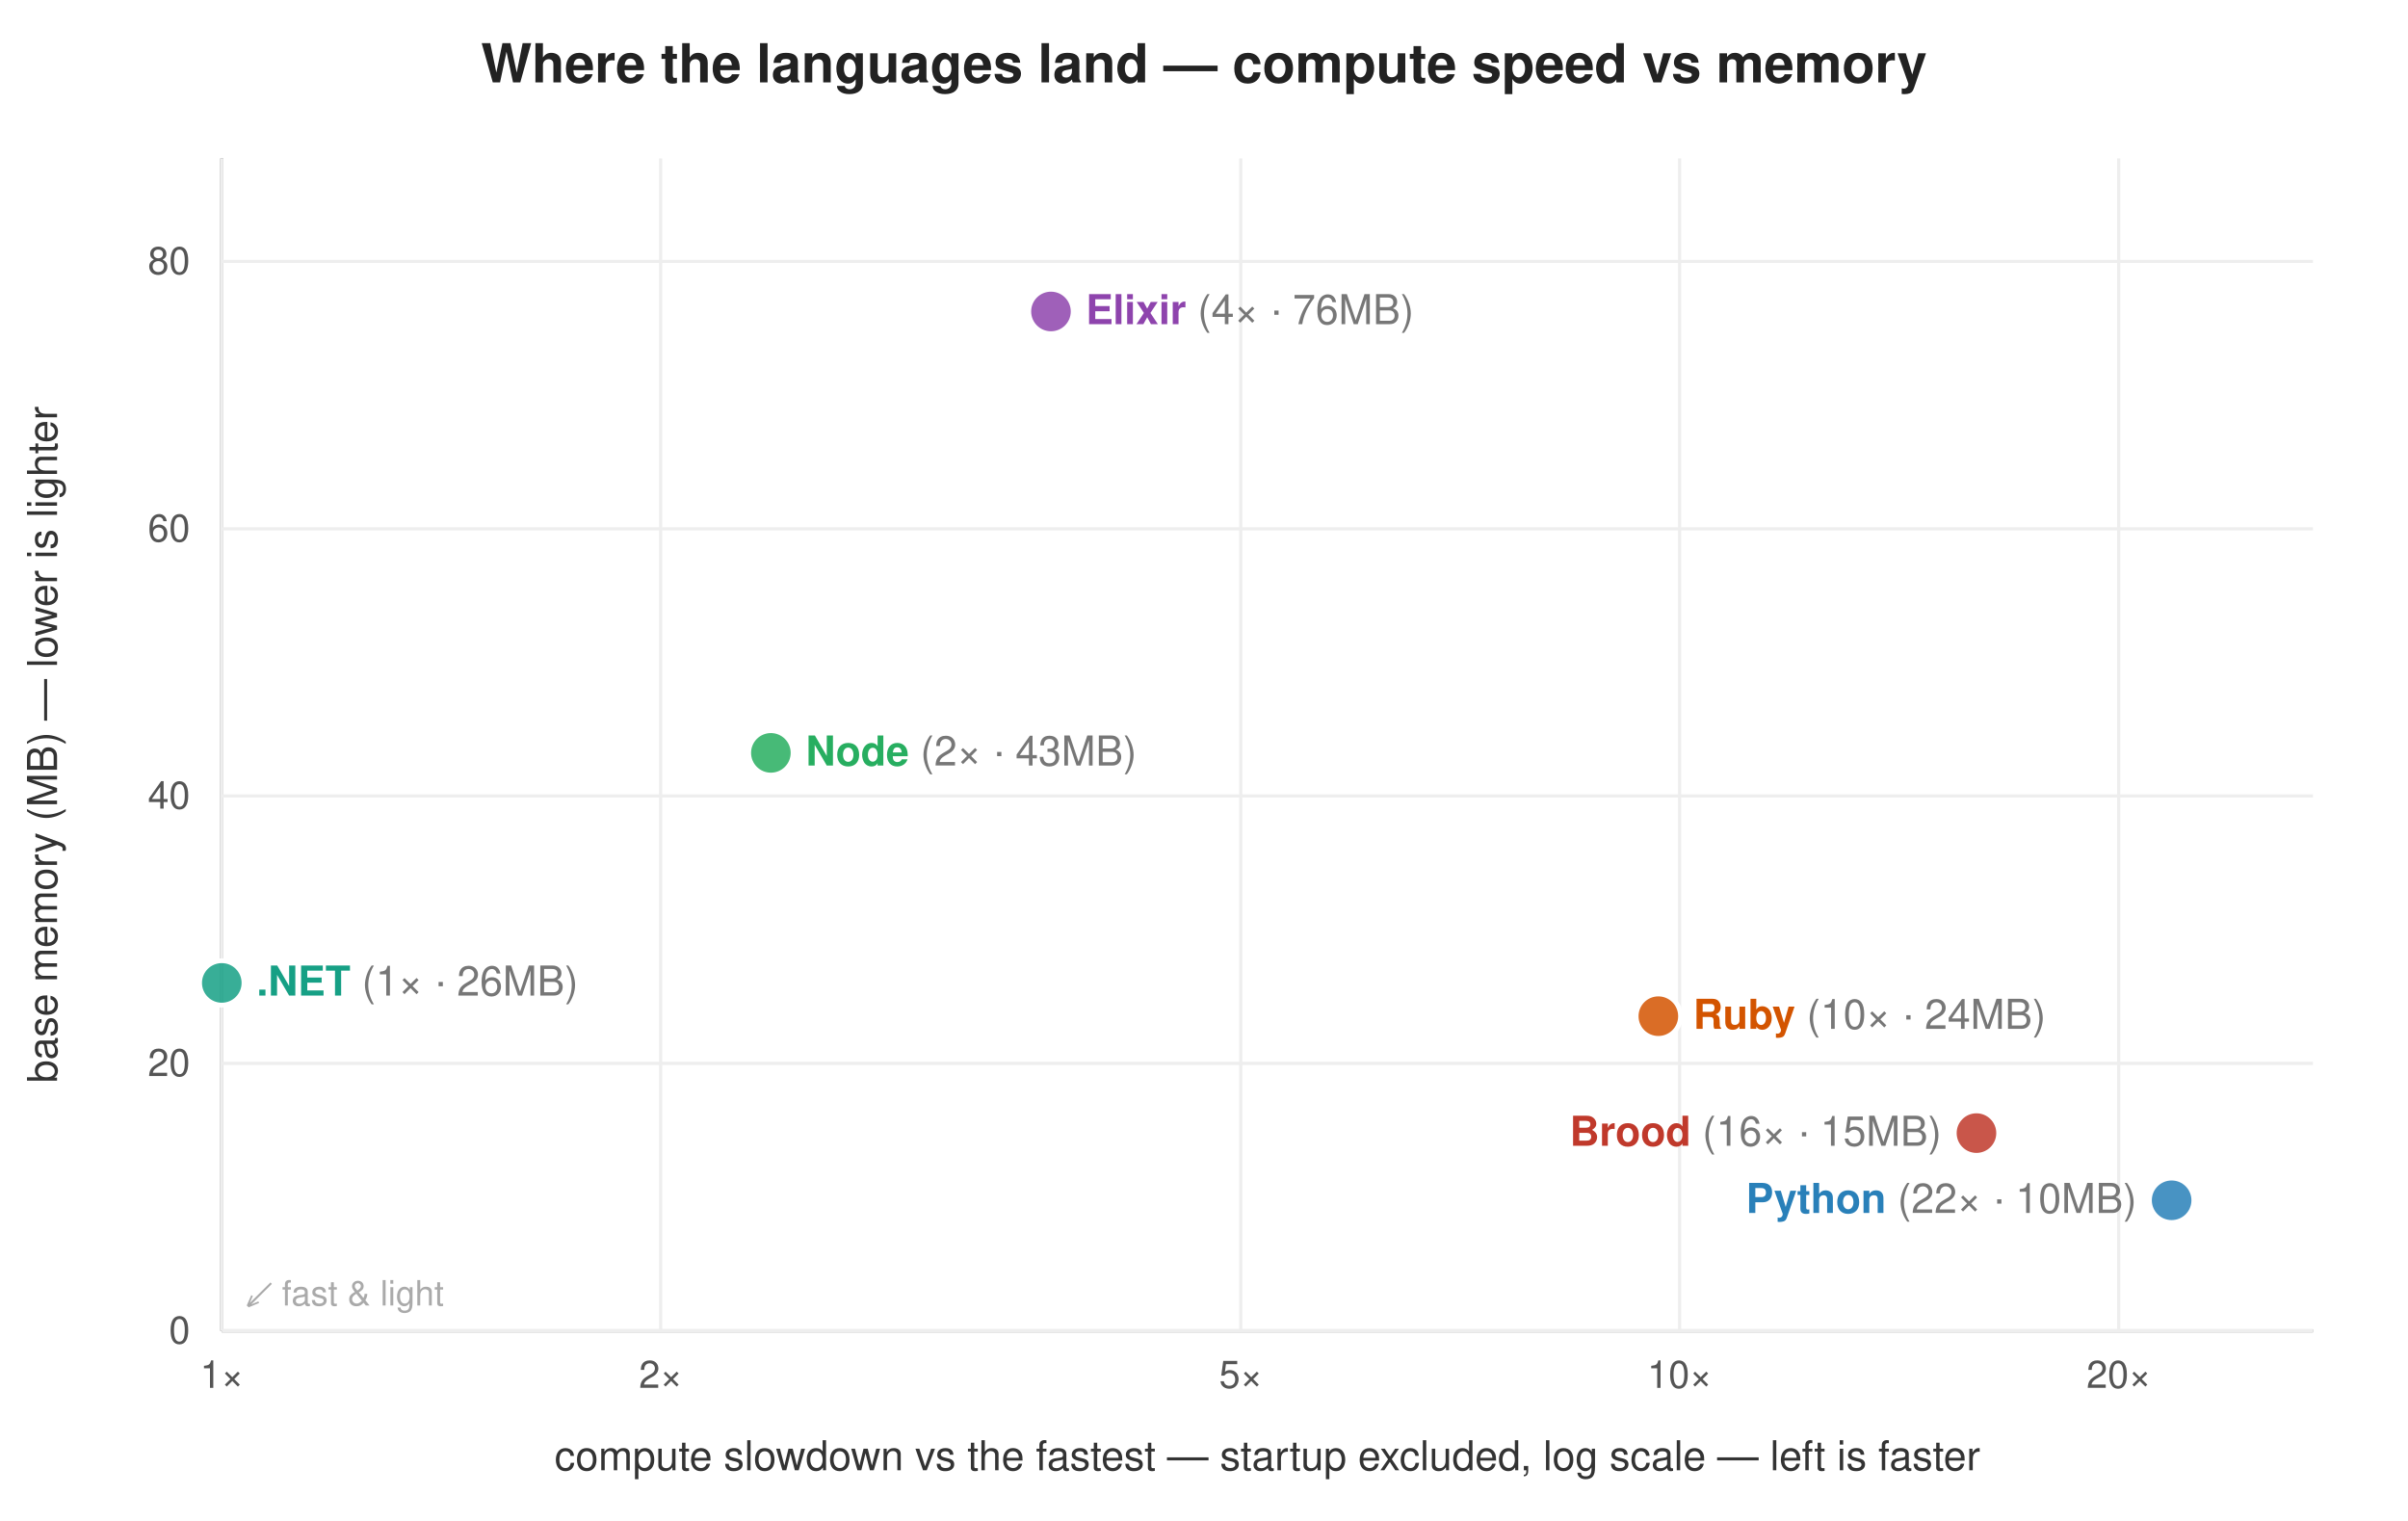
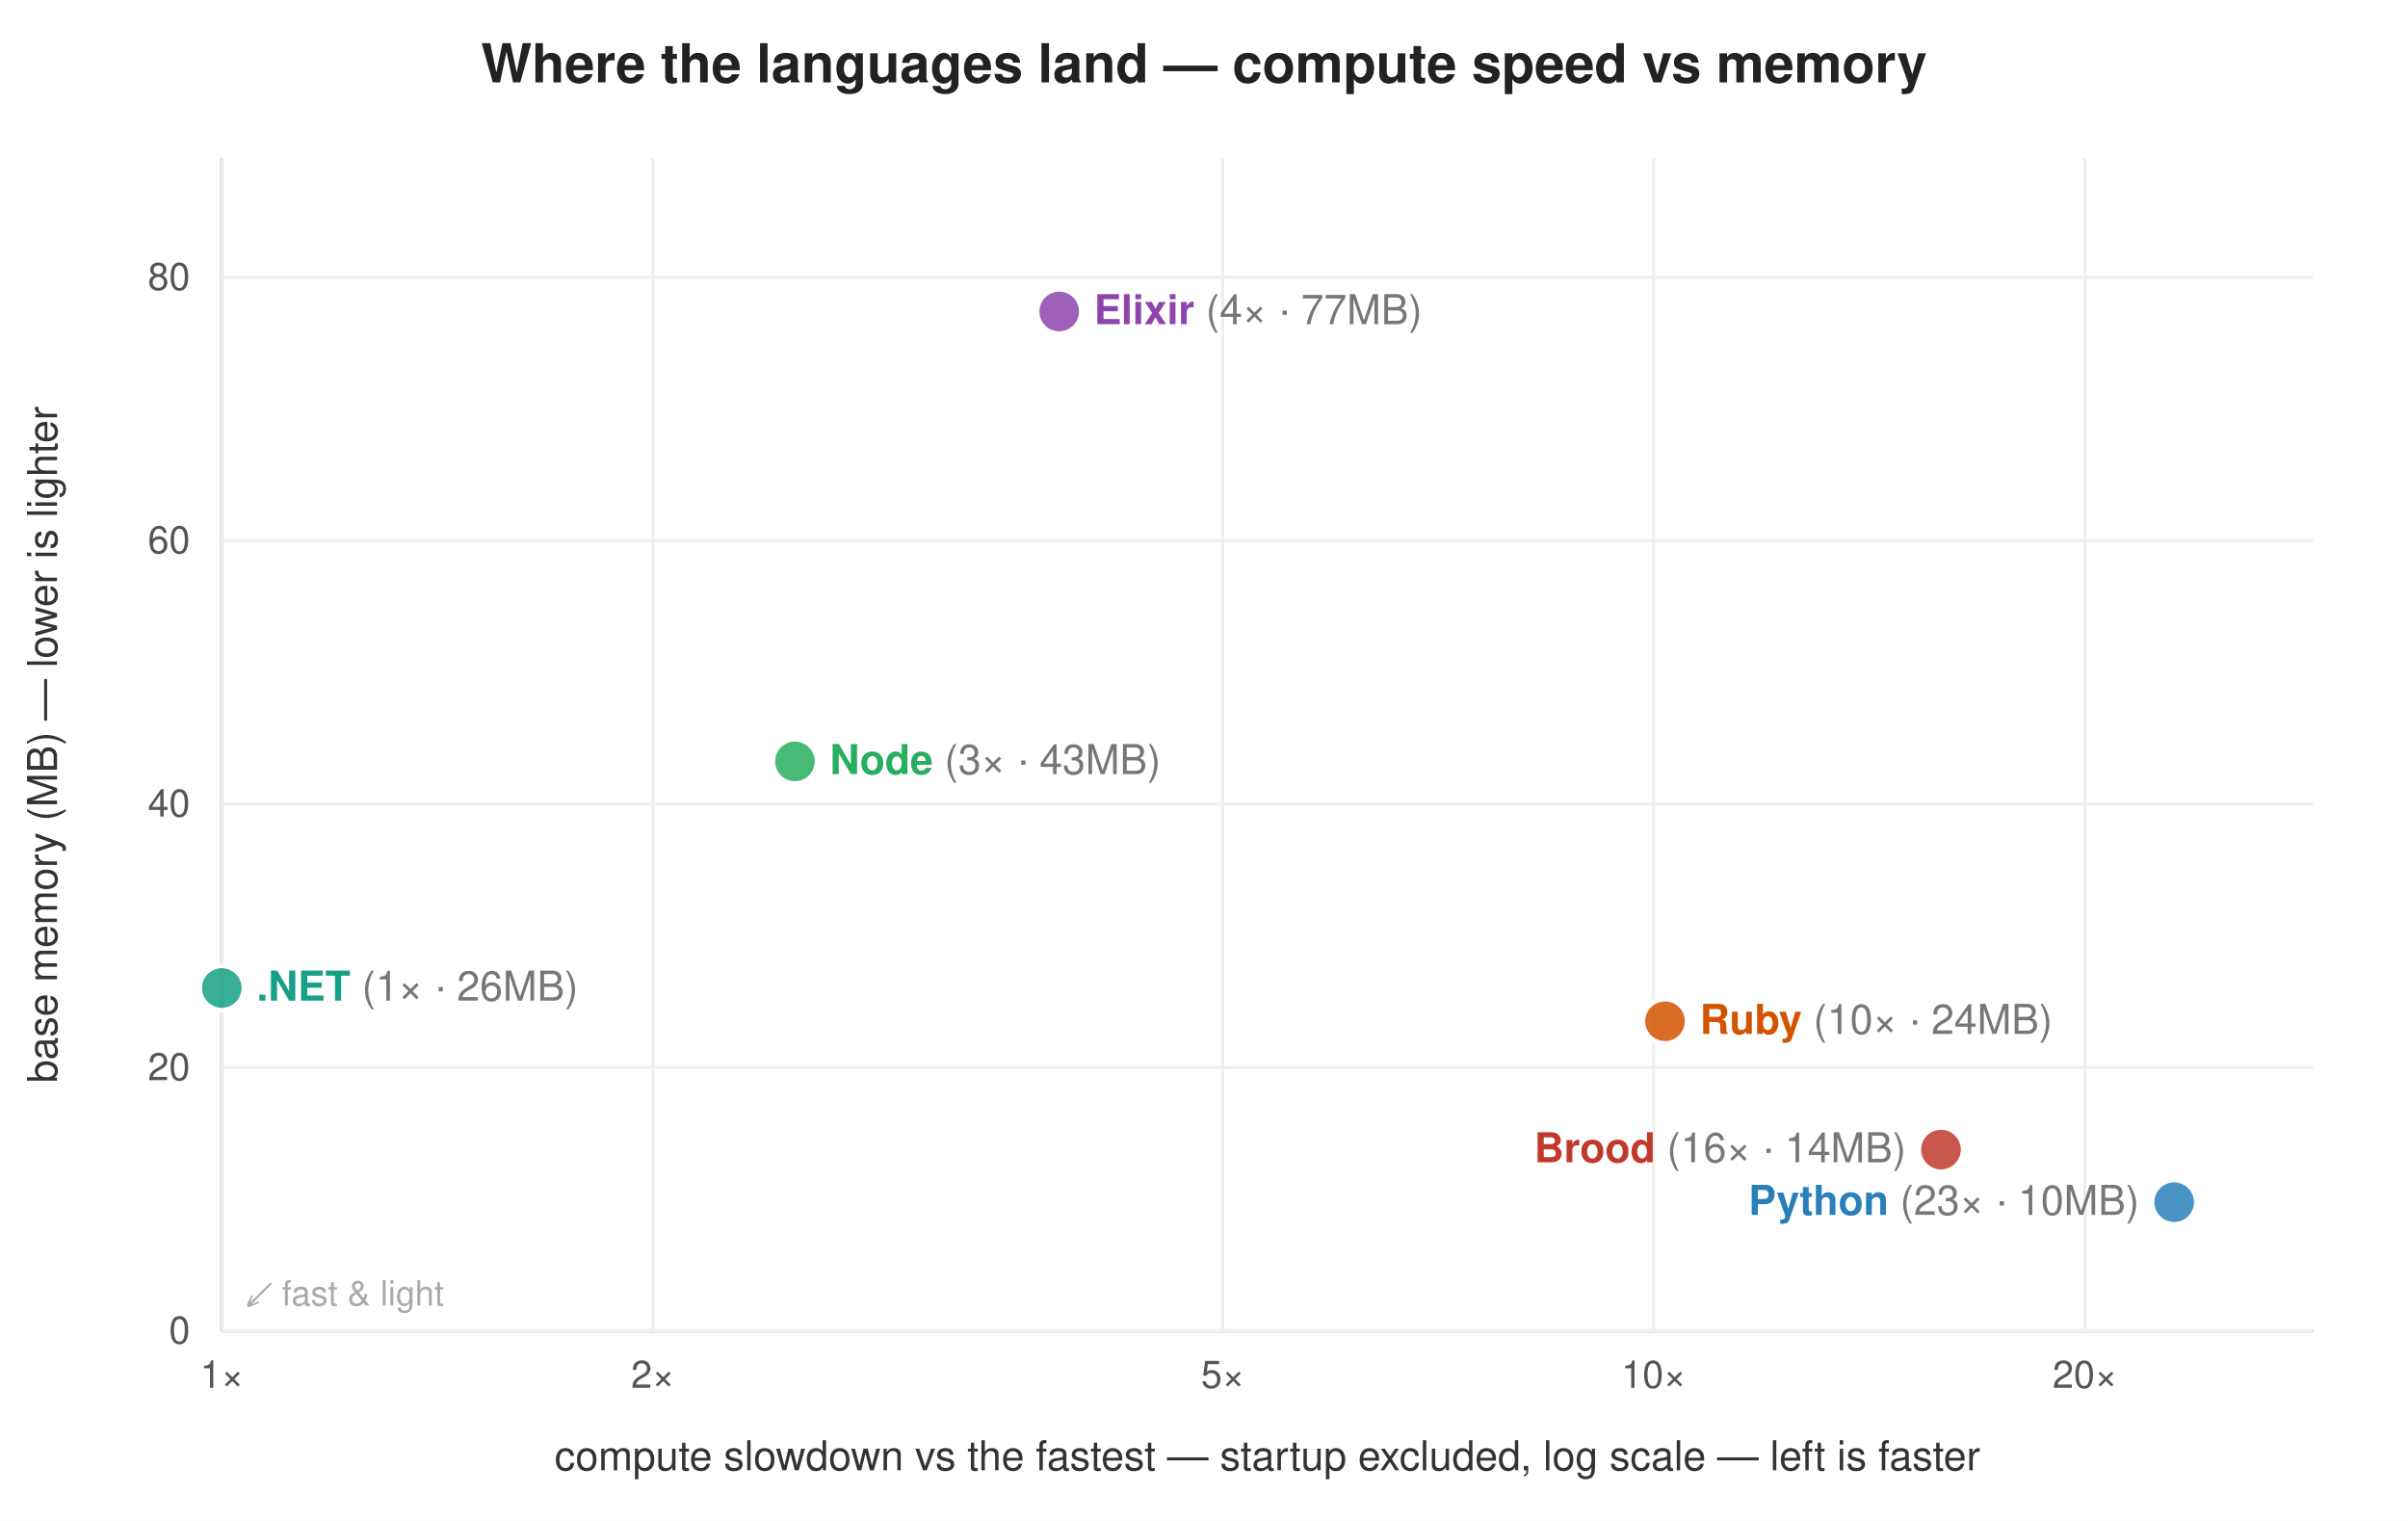
<svg xmlns="http://www.w3.org/2000/svg" width="760" height="480" viewBox="0 0 760 480" font-family="system-ui,Segoe UI,Helvetica,Arial,sans-serif">
  <rect width="760" height="480" fill="#ffffff" />
  <text x="380.0" y="26" text-anchor="middle" font-size="17" font-weight="700" fill="#222">Where the languages land — compute speed vs memory</text>
  <line x1="70" y1="420" x2="730" y2="420" stroke="#888" stroke-width="1" />
  <line x1="70" y1="50" x2="70" y2="420" stroke="#888" stroke-width="1" />
  <line x1="70.0" y1="50" x2="70.0" y2="420" stroke="#eee" stroke-width="1" />
  <text x="70.0" y="438" text-anchor="middle" font-size="12" fill="#555">1×</text>
-   <line x1="208.5" y1="50" x2="208.5" y2="420" stroke="#eee" stroke-width="1" />
-   <text x="208.5" y="438" text-anchor="middle" font-size="12" fill="#555">2×</text>
-   <line x1="391.6" y1="50" x2="391.6" y2="420" stroke="#eee" stroke-width="1" />
-   <text x="391.6" y="438" text-anchor="middle" font-size="12" fill="#555">5×</text>
-   <line x1="530.1" y1="50" x2="530.1" y2="420" stroke="#eee" stroke-width="1" />
-   <text x="530.1" y="438" text-anchor="middle" font-size="12" fill="#555">10×</text>
-   <line x1="668.7" y1="50" x2="668.7" y2="420" stroke="#eee" stroke-width="1" />
-   <text x="668.7" y="438" text-anchor="middle" font-size="12" fill="#555">20×</text>
+   <line x1="206.0" y1="50" x2="206.0" y2="420" stroke="#eee" stroke-width="1" />
+   <text x="206.0" y="438" text-anchor="middle" font-size="12" fill="#555">2×</text>
+   <line x1="385.9" y1="50" x2="385.9" y2="420" stroke="#eee" stroke-width="1" />
+   <text x="385.9" y="438" text-anchor="middle" font-size="12" fill="#555">5×</text>
+   <line x1="521.9" y1="50" x2="521.9" y2="420" stroke="#eee" stroke-width="1" />
+   <text x="521.9" y="438" text-anchor="middle" font-size="12" fill="#555">10×</text>
+   <line x1="658.0" y1="50" x2="658.0" y2="420" stroke="#eee" stroke-width="1" />
+   <text x="658.0" y="438" text-anchor="middle" font-size="12" fill="#555">20×</text>
  <line x1="70" y1="420.0" x2="730" y2="420.0" stroke="#eee" stroke-width="1" />
  <text x="60" y="424.0" text-anchor="end" font-size="12" fill="#555">0</text>
-   <line x1="70" y1="335.6" x2="730" y2="335.6" stroke="#eee" stroke-width="1" />
-   <text x="60" y="339.6" text-anchor="end" font-size="12" fill="#555">20</text>
-   <line x1="70" y1="251.2" x2="730" y2="251.2" stroke="#eee" stroke-width="1" />
-   <text x="60" y="255.2" text-anchor="end" font-size="12" fill="#555">40</text>
-   <line x1="70" y1="166.9" x2="730" y2="166.9" stroke="#eee" stroke-width="1" />
-   <text x="60" y="170.9" text-anchor="end" font-size="12" fill="#555">60</text>
-   <line x1="70" y1="82.5" x2="730" y2="82.5" stroke="#eee" stroke-width="1" />
-   <text x="60" y="86.5" text-anchor="end" font-size="12" fill="#555">80</text>
+   <line x1="70" y1="336.9" x2="730" y2="336.9" stroke="#eee" stroke-width="1" />
+   <text x="60" y="340.9" text-anchor="end" font-size="12" fill="#555">20</text>
+   <line x1="70" y1="253.7" x2="730" y2="253.7" stroke="#eee" stroke-width="1" />
+   <text x="60" y="257.7" text-anchor="end" font-size="12" fill="#555">40</text>
+   <line x1="70" y1="170.6" x2="730" y2="170.6" stroke="#eee" stroke-width="1" />
+   <text x="60" y="174.6" text-anchor="end" font-size="12" fill="#555">60</text>
+   <line x1="70" y1="87.5" x2="730" y2="87.5" stroke="#eee" stroke-width="1" />
+   <text x="60" y="91.5" text-anchor="end" font-size="12" fill="#555">80</text>
  <text x="400.0" y="464" text-anchor="middle" font-size="13" fill="#333">compute slowdown vs the fastest — startup excluded, log scale — left is faster</text>
  <text x="18" y="235.0" text-anchor="middle" font-size="13" fill="#333" transform="rotate(-90 18 235.0)">base memory (MB) — lower is lighter</text>
  <text x="78" y="412" font-size="11" fill="#aaa">↙ fast &amp; light</text>
-   <circle cx="685.4" cy="378.8" r="7" fill="#2980b9" fill-opacity="0.85" stroke="#fff" stroke-width="1.5" />
-   <text x="674.4" y="382.8" text-anchor="end" font-size="13" font-weight="600" fill="#2980b9">Python <tspan font-weight="400" fill="#777">(22× · 10MB)</tspan>
+   <circle cx="686.2" cy="379.4" r="7" fill="#2980b9" fill-opacity="0.85" stroke="#fff" stroke-width="1.5" />
+   <text x="675.2" y="383.4" text-anchor="end" font-size="13" font-weight="600" fill="#2980b9">Python <tspan font-weight="400" fill="#777">(23× · 10MB)</tspan>
  </text>
-   <circle cx="623.8" cy="357.6" r="7" fill="#c0392b" fill-opacity="0.85" stroke="#fff" stroke-width="1.5" />
-   <text x="612.8" y="361.6" text-anchor="end" font-size="13" font-weight="600" fill="#c0392b">Brood <tspan font-weight="400" fill="#777">(16× · 15MB)</tspan>
+   <circle cx="612.6" cy="362.8" r="7" fill="#c0392b" fill-opacity="0.85" stroke="#fff" stroke-width="1.5" />
+   <text x="601.6" y="366.8" text-anchor="end" font-size="13" font-weight="600" fill="#c0392b">Brood <tspan font-weight="400" fill="#777">(16× · 14MB)</tspan>
  </text>
-   <circle cx="523.4" cy="320.7" r="7" fill="#d35400" fill-opacity="0.85" stroke="#fff" stroke-width="1.5" />
-   <text x="534.4" y="324.7" text-anchor="start" font-size="13" font-weight="600" fill="#d35400">Ruby <tspan font-weight="400" fill="#777">(10× · 24MB)</tspan>
+   <circle cx="525.5" cy="322.3" r="7" fill="#d35400" fill-opacity="0.85" stroke="#fff" stroke-width="1.5" />
+   <text x="536.5" y="326.3" text-anchor="start" font-size="13" font-weight="600" fill="#d35400">Ruby <tspan font-weight="400" fill="#777">(10× · 24MB)</tspan>
  </text>
-   <circle cx="70.0" cy="310.2" r="7" fill="#16a085" fill-opacity="0.85" stroke="#fff" stroke-width="1.5" />
-   <text x="81.0" y="314.2" text-anchor="start" font-size="13" font-weight="600" fill="#16a085">.NET <tspan font-weight="400" fill="#777">(1× · 26MB)</tspan>
+   <circle cx="70.0" cy="311.8" r="7" fill="#16a085" fill-opacity="0.85" stroke="#fff" stroke-width="1.5" />
+   <text x="81.0" y="315.8" text-anchor="start" font-size="13" font-weight="600" fill="#16a085">.NET <tspan font-weight="400" fill="#777">(1× · 26MB)</tspan>
  </text>
-   <circle cx="243.3" cy="237.6" r="7" fill="#27ae60" fill-opacity="0.85" stroke="#fff" stroke-width="1.5" />
-   <text x="254.3" y="241.6" text-anchor="start" font-size="13" font-weight="600" fill="#27ae60">Node <tspan font-weight="400" fill="#777">(2× · 43MB)</tspan>
+   <circle cx="250.9" cy="240.3" r="7" fill="#27ae60" fill-opacity="0.85" stroke="#fff" stroke-width="1.5" />
+   <text x="261.9" y="244.3" text-anchor="start" font-size="13" font-weight="600" fill="#27ae60">Node <tspan font-weight="400" fill="#777">(3× · 43MB)</tspan>
  </text>
-   <circle cx="331.7" cy="98.3" r="7" fill="#8e44ad" fill-opacity="0.85" stroke="#fff" stroke-width="1.5" />
-   <text x="342.7" y="102.3" text-anchor="start" font-size="13" font-weight="600" fill="#8e44ad">Elixir <tspan font-weight="400" fill="#777">(4× · 76MB)</tspan>
+   <circle cx="334.3" cy="98.3" r="7" fill="#8e44ad" fill-opacity="0.85" stroke="#fff" stroke-width="1.5" />
+   <text x="345.3" y="102.3" text-anchor="start" font-size="13" font-weight="600" fill="#8e44ad">Elixir <tspan font-weight="400" fill="#777">(4× · 77MB)</tspan>
  </text>
</svg>
